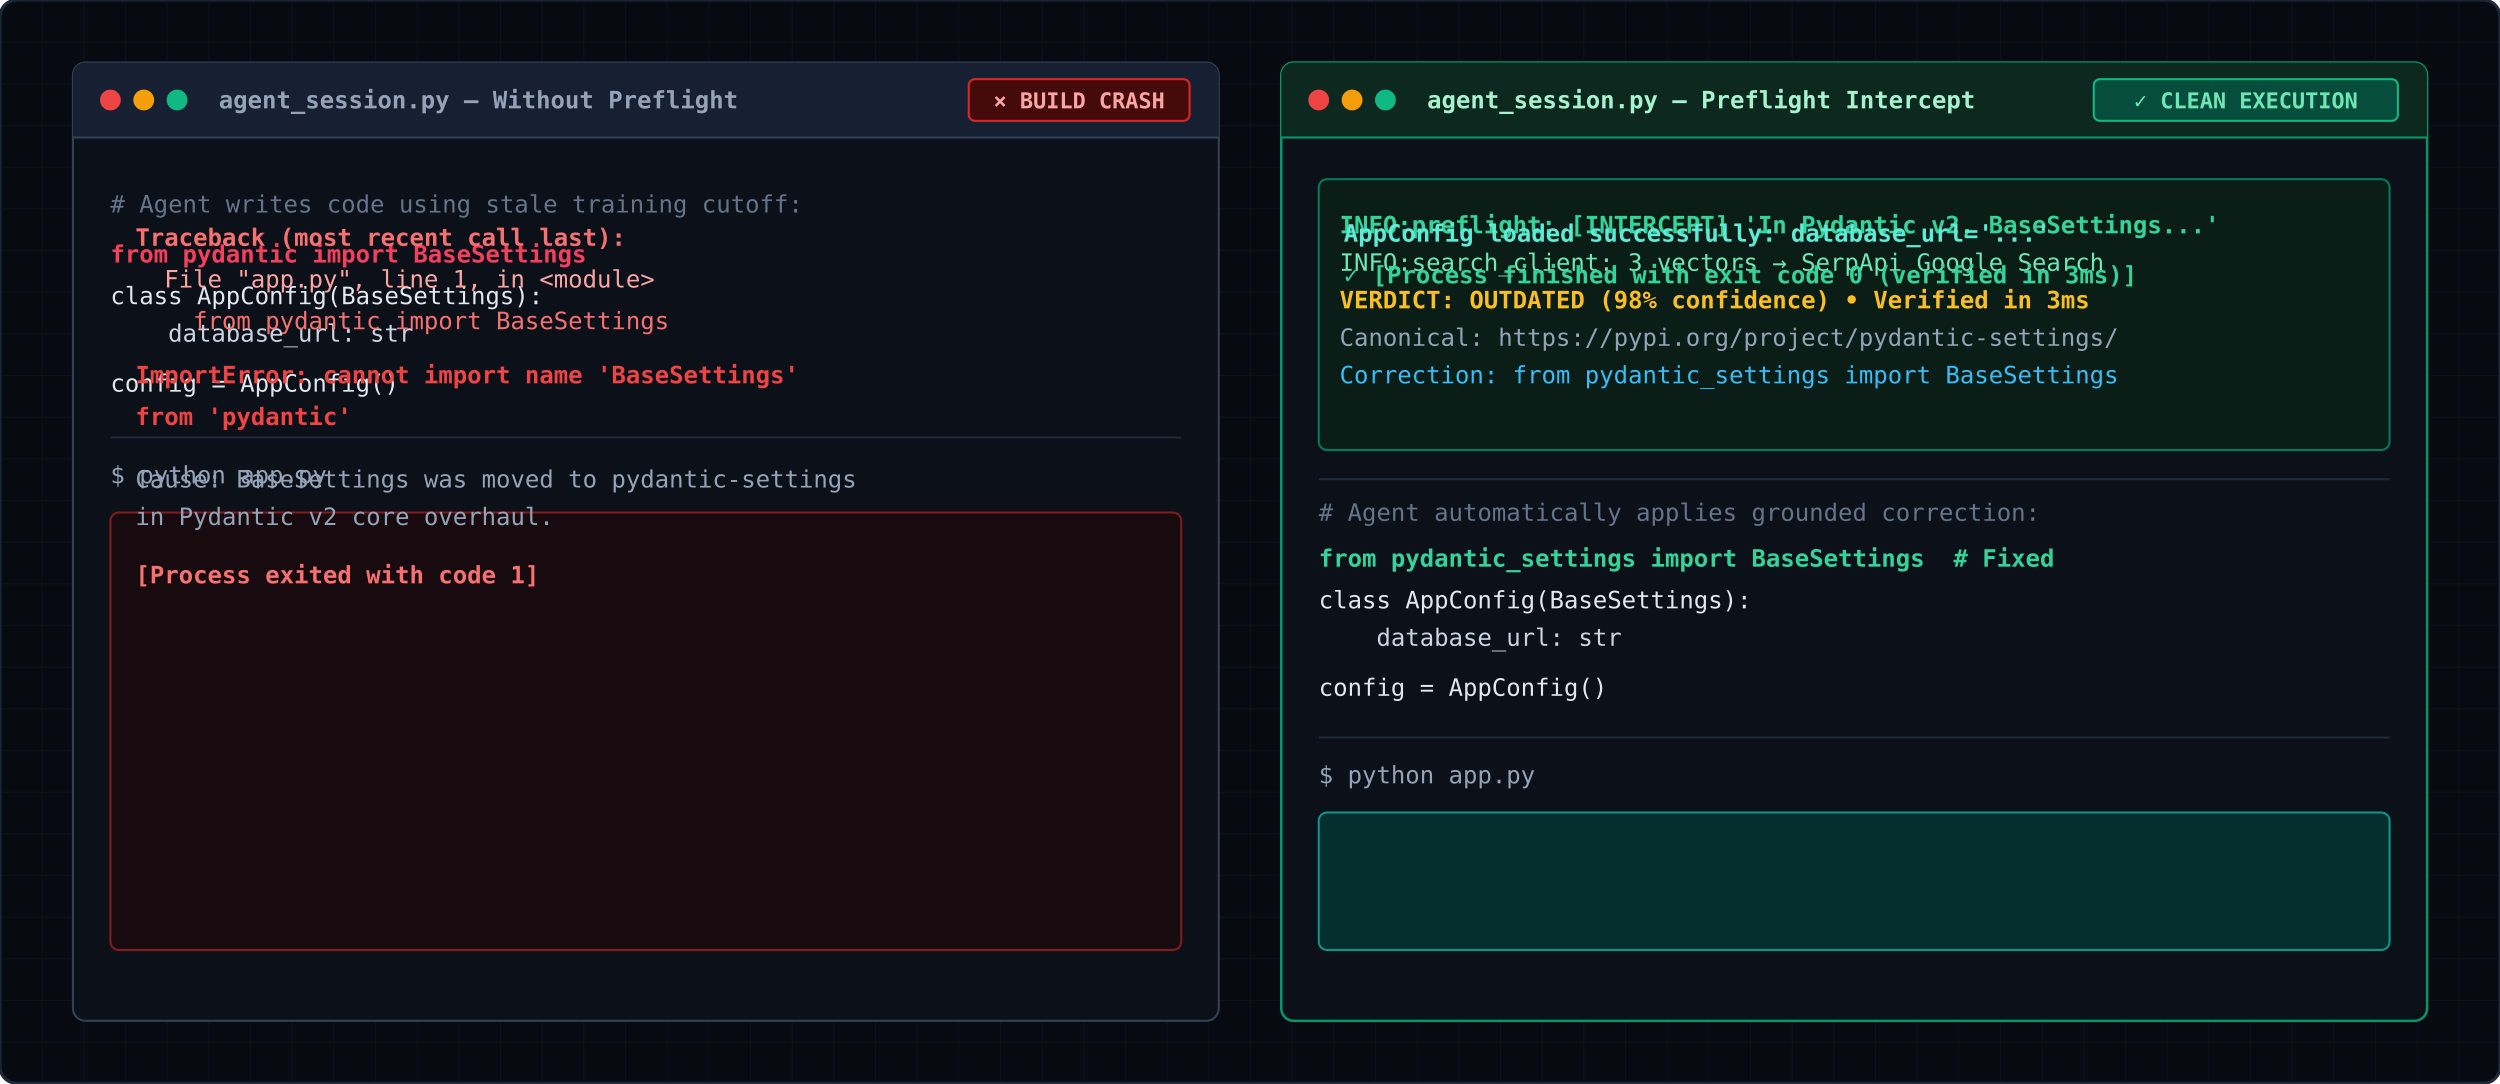
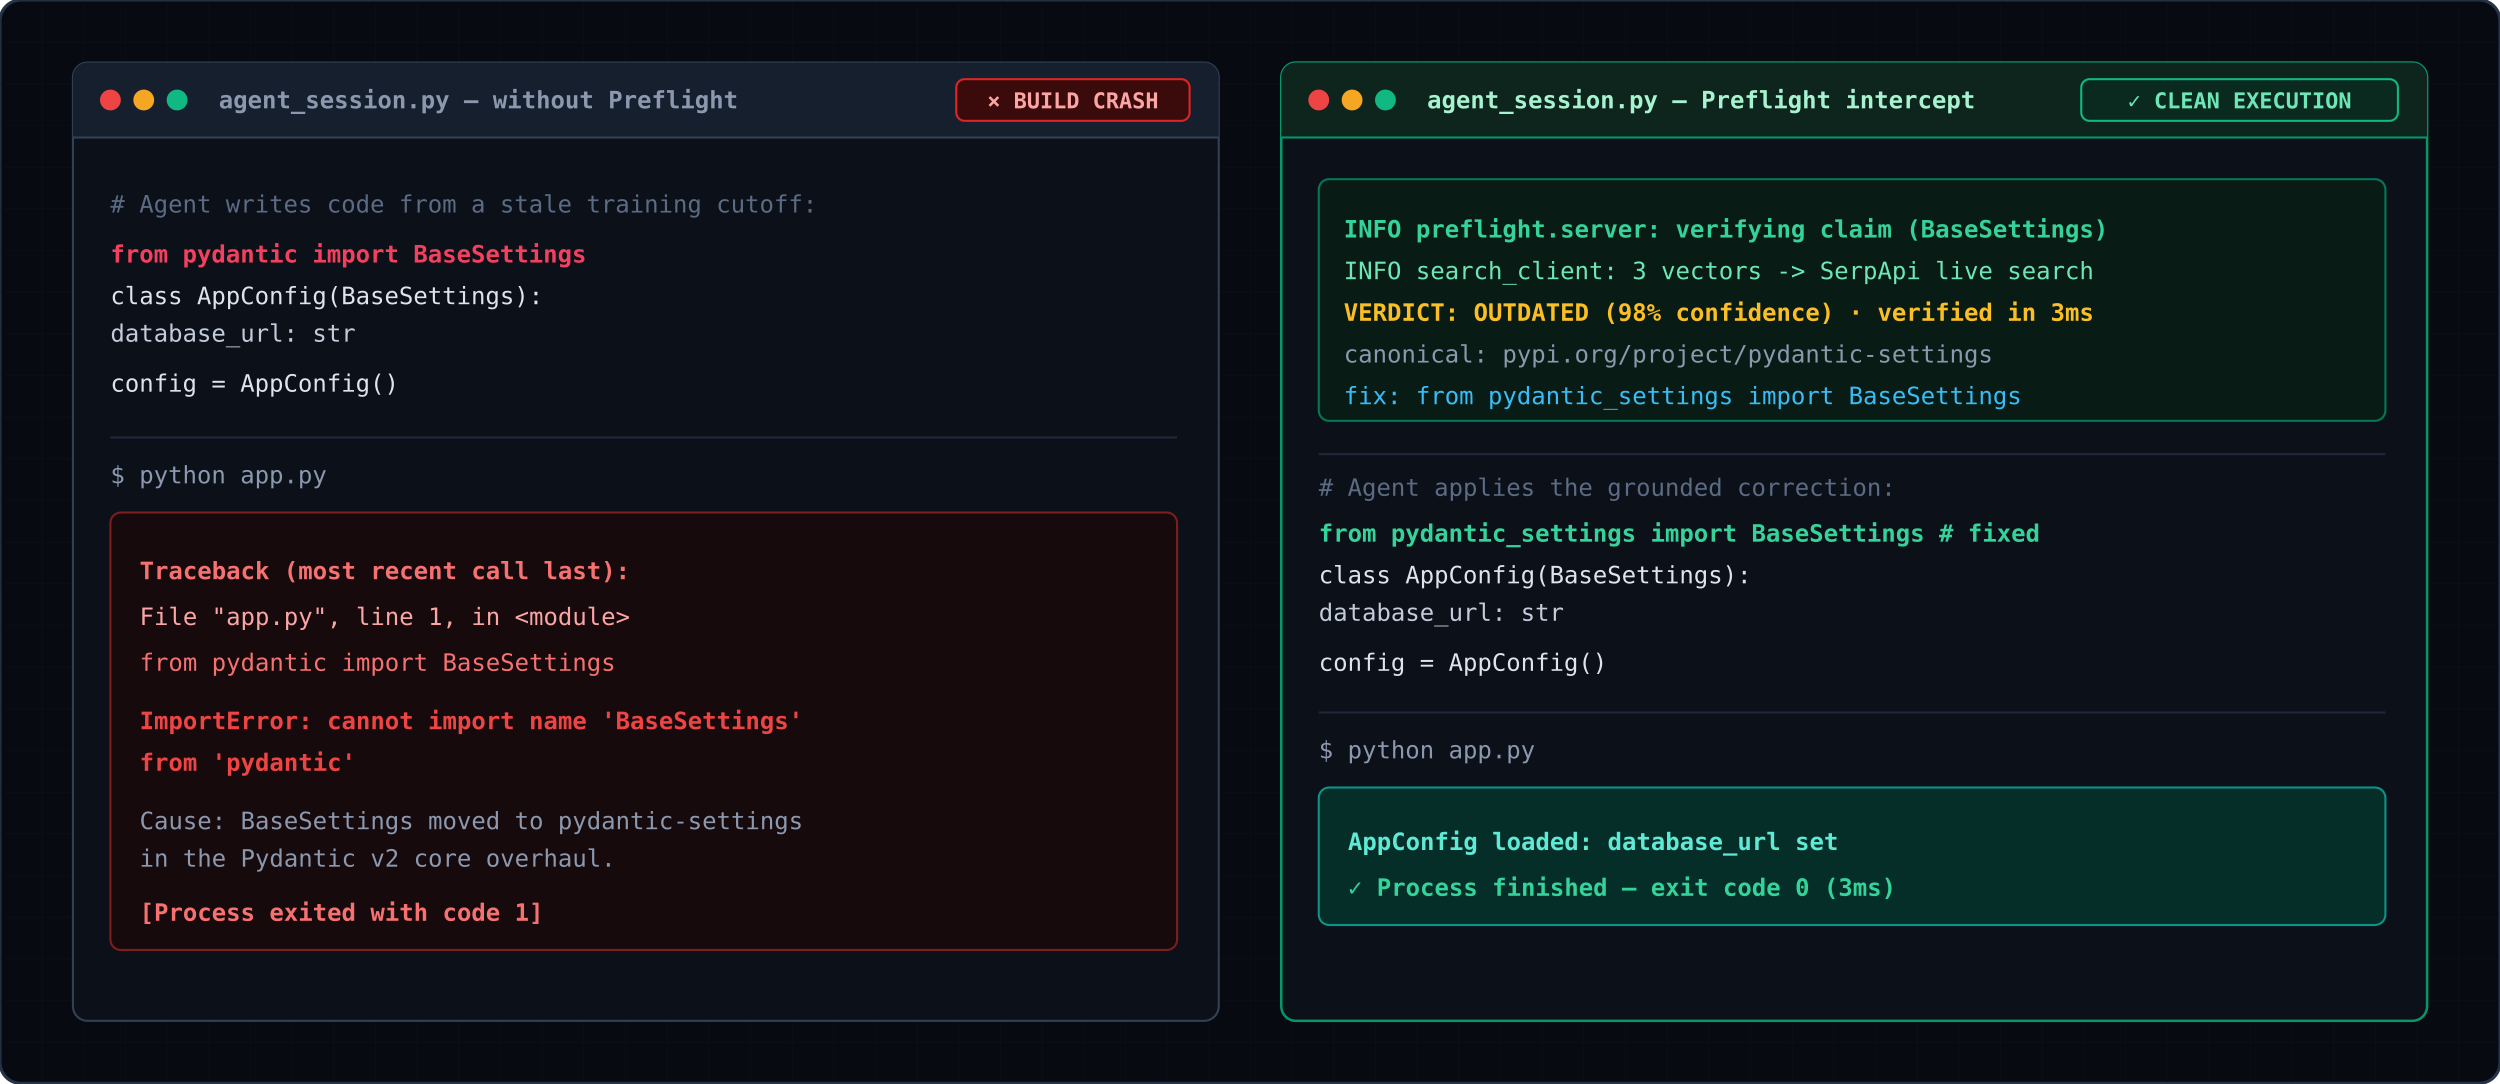
- <svg xmlns="http://www.w3.org/2000/svg" viewBox="0 0 1200 520" width="100%" height="auto">
+ <svg xmlns="http://www.w3.org/2000/svg" viewBox="0 0 1200 520" width="100%" height="auto" role="img" aria-label="Terminal comparison: without Preflight the agent's code crashes with an ImportError; with Preflight the claim is verified live and the agent self-corrects">
  <defs>
    <pattern id="term-grid" width="20" height="20" patternUnits="userSpaceOnUse">
-       <path d="M 20 0 L 0 0 0 20" fill="none" stroke="#141C2E" stroke-width="0.6" />
+       <path d="M 20 0 L 0 0 0 20" fill="none" stroke="#111827" stroke-width="0.5" />
    </pattern>
  </defs>
-   <rect width="1200" height="520" rx="8" fill="#070A10" stroke="#1E293B" stroke-width="1.5" />
-   <rect width="1200" height="520" rx="8" fill="url(#term-grid)" opacity="0.6" />
+   <rect width="1200" height="520" rx="10" fill="#070A10" stroke="#263449" stroke-width="1.5" />
+   <rect width="1200" height="520" rx="10" fill="url(#term-grid)" opacity="0.5" />
  <g transform="translate(35, 30)">
-     <rect width="550" height="460" rx="6" fill="#0C1019" stroke="#334155" stroke-width="1" />
-     <path d="M 0 6 C 0 2.68 2.68 0 6 0 L 544 0 C 547.32 0 550 2.68 550 6 L 550 36 L 0 36 Z" fill="#172033" />
+     <rect width="550" height="460" rx="7" fill="#0C1019" stroke="#334155" stroke-width="1" />
+     <path d="M 0 7 C 0 3.13 3.13 0 7 0 L 543 0 C 546.87 0 550 3.13 550 7 L 550 36 L 0 36 Z" fill="#161F2E" />
    <line x1="0" y1="36" x2="550" y2="36" stroke="#334155" stroke-width="1" />
    <circle cx="18" cy="18" r="5" fill="#EF4444" />
-     <circle cx="34" cy="18" r="5" fill="#F59E0B" />
+     <circle cx="34" cy="18" r="5" fill="#F5A623" />
    <circle cx="50" cy="18" r="5" fill="#10B981" />
-     <text x="70" y="22" fill="#94A3B8" font-family="ui-monospace, 'SF Mono', monospace" font-size="11.5" font-weight="600">agent_session.py — Without Preflight</text>
-     <rect x="430" y="8" width="106" height="20" rx="3" fill="#450A0A" stroke="#DC2626" stroke-width="1" />
-     <text x="483" y="22" fill="#FCA5A5" font-family="ui-monospace, 'SF Mono', monospace" font-size="10.5" font-weight="700" text-anchor="middle">× BUILD CRASH</text>
-     <g transform="translate(18, 56)" font-family="ui-monospace, 'SF Mono', 'Cascadia Code', monospace" font-size="11.5" xml:space="preserve">
-       <text x="0" y="16" fill="#64748B"># Agent writes code using stale training cutoff:</text>
+     <text x="70" y="22" fill="#8B98AE" font-family="ui-monospace, 'SF Mono', 'Cascadia Code', monospace" font-size="11.5" font-weight="600">agent_session.py — without Preflight</text>
+     <rect x="424" y="8" width="112" height="20" rx="4" fill="#3B0A0A" stroke="#DC2626" stroke-width="1" />
+     <text x="480" y="22" fill="#FCA5A5" font-family="ui-monospace, 'SF Mono', 'Cascadia Code', monospace" font-size="10.5" font-weight="700" text-anchor="middle">× BUILD CRASH</text>
+     <g transform="translate(18, 56)" font-family="ui-monospace, 'SF Mono', 'Cascadia Code', monospace" font-size="11.5">
+       <text x="0" y="16" fill="#5B6B84"># Agent writes code from a stale training cutoff:</text>
      <text x="0" y="40" fill="#F43F5E" font-weight="600">from pydantic import BaseSettings</text>
-       <text x="0" y="60" fill="#E2E8F0">class AppConfig(BaseSettings):</text>
-       <text x="0" y="78" fill="#CBD5E1">    database_url: str</text>
-       <text x="0" y="102" fill="#E2E8F0">config = AppConfig()</text>
-       <line x1="0" y1="124" x2="514" y2="124" stroke="#1E293B" stroke-width="1" />
-       <text x="0" y="146" fill="#94A3B8">$ python app.py</text>
-       <rect x="0" y="160" width="514" height="210" rx="4" fill="#180B0F" stroke="#7F1D1D" stroke-width="1" />
-       <g transform="translate(12, 18)">
+       <text x="0" y="60" fill="#DDE4EE">class AppConfig(BaseSettings):</text>
+       <text x="0" y="78" fill="#C3CCDA">    database_url: str</text>
+       <text x="0" y="102" fill="#DDE4EE">config = AppConfig()</text>
+       <line x1="0" y1="124" x2="512" y2="124" stroke="#1E293B" stroke-width="1" />
+       <text x="0" y="146" fill="#8B98AE">$ python app.py</text>
+       <rect x="0" y="160" width="512" height="210" rx="5" fill="#160A0D" stroke="#7F1D1D" stroke-width="1" />
+       <g transform="translate(14, 178)">
        <text x="0" y="14" fill="#F87171" font-weight="700">Traceback (most recent call last):</text>
-         <text x="0" y="34" fill="#FCA5A5">  File "app.py", line 1, in &lt;module&gt;</text>
-         <text x="0" y="54" fill="#F87171">    from pydantic import BaseSettings</text>
-         <text x="0" y="80" fill="#EF4444" font-weight="700">ImportError: cannot import name 'BaseSettings'</text>
-         <text x="0" y="100" fill="#EF4444" font-weight="700">from 'pydantic'</text>
-         <text x="0" y="130" fill="#94A3B8">Cause: BaseSettings was moved to pydantic-settings</text>
-         <text x="0" y="148" fill="#94A3B8">in Pydantic v2 core overhaul.</text>
-         <text x="0" y="176" fill="#F87171" font-weight="700">[Process exited with code 1]</text>
+         <text x="0" y="36" fill="#FCA5A5">  File "app.py", line 1, in &lt;module&gt;</text>
+         <text x="0" y="58" fill="#F87171">    from pydantic import BaseSettings</text>
+         <text x="0" y="86" fill="#EF4444" font-weight="700">ImportError: cannot import name 'BaseSettings'</text>
+         <text x="0" y="106" fill="#EF4444" font-weight="700">from 'pydantic'</text>
+         <text x="0" y="134" fill="#8B98AE">Cause: BaseSettings moved to pydantic-settings</text>
+         <text x="0" y="152" fill="#8B98AE">in the Pydantic v2 core overhaul.</text>
+         <text x="0" y="178" fill="#F87171" font-weight="700">[Process exited with code 1]</text>
      </g>
    </g>
  </g>
  <g transform="translate(615, 30)">
-     <rect width="550" height="460" rx="6" fill="#0C1019" stroke="#059669" stroke-width="1.2" />
-     <path d="M 0 6 C 0 2.68 2.68 0 6 0 L 544 0 C 547.32 0 550 2.68 550 6 L 550 36 L 0 36 Z" fill="#0D281E" />
+     <rect width="550" height="460" rx="7" fill="#0C1019" stroke="#059669" stroke-width="1.2" />
+     <path d="M 0 7 C 0 3.13 3.13 0 7 0 L 543 0 C 546.87 0 550 3.13 550 7 L 550 36 L 0 36 Z" fill="#0D251C" />
    <line x1="0" y1="36" x2="550" y2="36" stroke="#059669" stroke-width="1" />
    <circle cx="18" cy="18" r="5" fill="#EF4444" />
-     <circle cx="34" cy="18" r="5" fill="#F59E0B" />
+     <circle cx="34" cy="18" r="5" fill="#F5A623" />
    <circle cx="50" cy="18" r="5" fill="#10B981" />
-     <text x="70" y="22" fill="#A7F3D0" font-family="ui-monospace, 'SF Mono', monospace" font-size="11.5" font-weight="600">agent_session.py — Preflight Intercept</text>
-     <rect x="390" y="8" width="146" height="20" rx="3" fill="#064E3B" stroke="#10B981" stroke-width="1" />
-     <text x="463" y="22" fill="#6EE7B7" font-family="ui-monospace, 'SF Mono', monospace" font-size="10.5" font-weight="700" text-anchor="middle">✓ CLEAN EXECUTION</text>
-     <g transform="translate(18, 56)" font-family="ui-monospace, 'SF Mono', 'Cascadia Code', monospace" font-size="11.5" xml:space="preserve">
-       <rect x="0" y="0" width="514" height="130" rx="4" fill="#0A1E17" stroke="#047857" stroke-width="1" />
-       <g transform="translate(10, 16)">
-         <text x="0" y="10" fill="#34D399" font-weight="700">INFO:preflight: [INTERCEPT] 'In Pydantic v2, BaseSettings...'</text>
-         <text x="0" y="28" fill="#6EE7B7">INFO:search_client: 3 vectors → SerpApi Google Search</text>
-         <text x="0" y="46" fill="#FBBF24" font-weight="700">VERDICT: OUTDATED (98% confidence) • Verified in 3ms</text>
-         <text x="0" y="64" fill="#94A3B8">Canonical: https://pypi.org/project/pydantic-settings/</text>
-         <text x="0" y="82" fill="#38BDF8">Correction: from pydantic_settings import BaseSettings</text>
+     <text x="70" y="22" fill="#A7F3D0" font-family="ui-monospace, 'SF Mono', 'Cascadia Code', monospace" font-size="11.5" font-weight="600">agent_session.py — Preflight intercept</text>
+     <rect x="384" y="8" width="152" height="20" rx="4" fill="#0A2A20" stroke="#10B981" stroke-width="1" />
+     <text x="460" y="22" fill="#6EE7B7" font-family="ui-monospace, 'SF Mono', 'Cascadia Code', monospace" font-size="10.5" font-weight="700" text-anchor="middle">✓ CLEAN EXECUTION</text>
+     <g transform="translate(18, 56)" font-family="ui-monospace, 'SF Mono', 'Cascadia Code', monospace" font-size="11.5">
+       <rect x="0" y="0" width="512" height="116" rx="5" fill="#081C15" stroke="#047857" stroke-width="1" />
+       <g transform="translate(12, 18)">
+         <text x="0" y="10" fill="#34D399" font-weight="700">INFO preflight.server: verifying claim (BaseSettings)</text>
+         <text x="0" y="30" fill="#6EE7B7">INFO search_client: 3 vectors -&gt; SerpApi live search</text>
+         <text x="0" y="50" fill="#FBBF24" font-weight="700">VERDICT: OUTDATED (98% confidence) · verified in 3ms</text>
+         <text x="0" y="70" fill="#8B98AE">canonical: pypi.org/project/pydantic-settings</text>
+         <text x="0" y="90" fill="#38BDF8">fix: from pydantic_settings import BaseSettings</text>
      </g>
-       <line x1="0" y1="144" x2="514" y2="144" stroke="#1E293B" stroke-width="1" />
-       <text x="0" y="164" fill="#64748B"># Agent automatically applies grounded correction:</text>
-       <text x="0" y="186" fill="#34D399" font-weight="600">from pydantic_settings import BaseSettings  # Fixed</text>
-       <text x="0" y="206" fill="#E2E8F0">class AppConfig(BaseSettings):</text>
-       <text x="0" y="224" fill="#CBD5E1">    database_url: str</text>
-       <text x="0" y="248" fill="#E2E8F0">config = AppConfig()</text>
-       <line x1="0" y1="268" x2="514" y2="268" stroke="#1E293B" stroke-width="1" />
-       <text x="0" y="290" fill="#94A3B8">$ python app.py</text>
-       <rect x="0" y="304" width="514" height="66" rx="4" fill="#042F2E" stroke="#0D9488" stroke-width="1" />
-       <g transform="translate(12, 18)">
-         <text x="0" y="12" fill="#5EEAD4" font-weight="600">AppConfig loaded successfully: database_url='...'</text>
-         <text x="0" y="32" fill="#34D399" font-weight="700">✓ [Process finished with exit code 0 (verified in 3ms)]</text>
+       <line x1="0" y1="132" x2="512" y2="132" stroke="#1E293B" stroke-width="1" />
+       <text x="0" y="152" fill="#5B6B84"># Agent applies the grounded correction:</text>
+       <text x="0" y="174" fill="#34D399" font-weight="600">from pydantic_settings import BaseSettings  # fixed</text>
+       <text x="0" y="194" fill="#DDE4EE">class AppConfig(BaseSettings):</text>
+       <text x="0" y="212" fill="#C3CCDA">    database_url: str</text>
+       <text x="0" y="236" fill="#DDE4EE">config = AppConfig()</text>
+       <line x1="0" y1="256" x2="512" y2="256" stroke="#1E293B" stroke-width="1" />
+       <text x="0" y="278" fill="#8B98AE">$ python app.py</text>
+       <rect x="0" y="292" width="512" height="66" rx="5" fill="#052E29" stroke="#0D9488" stroke-width="1" />
+       <g transform="translate(14, 312)">
+         <text x="0" y="10" fill="#5EEAD4" font-weight="600">AppConfig loaded: database_url set</text>
+         <text x="0" y="32" fill="#34D399" font-weight="700">✓ Process finished — exit code 0 (3ms)</text>
      </g>
    </g>
  </g>
</svg>
